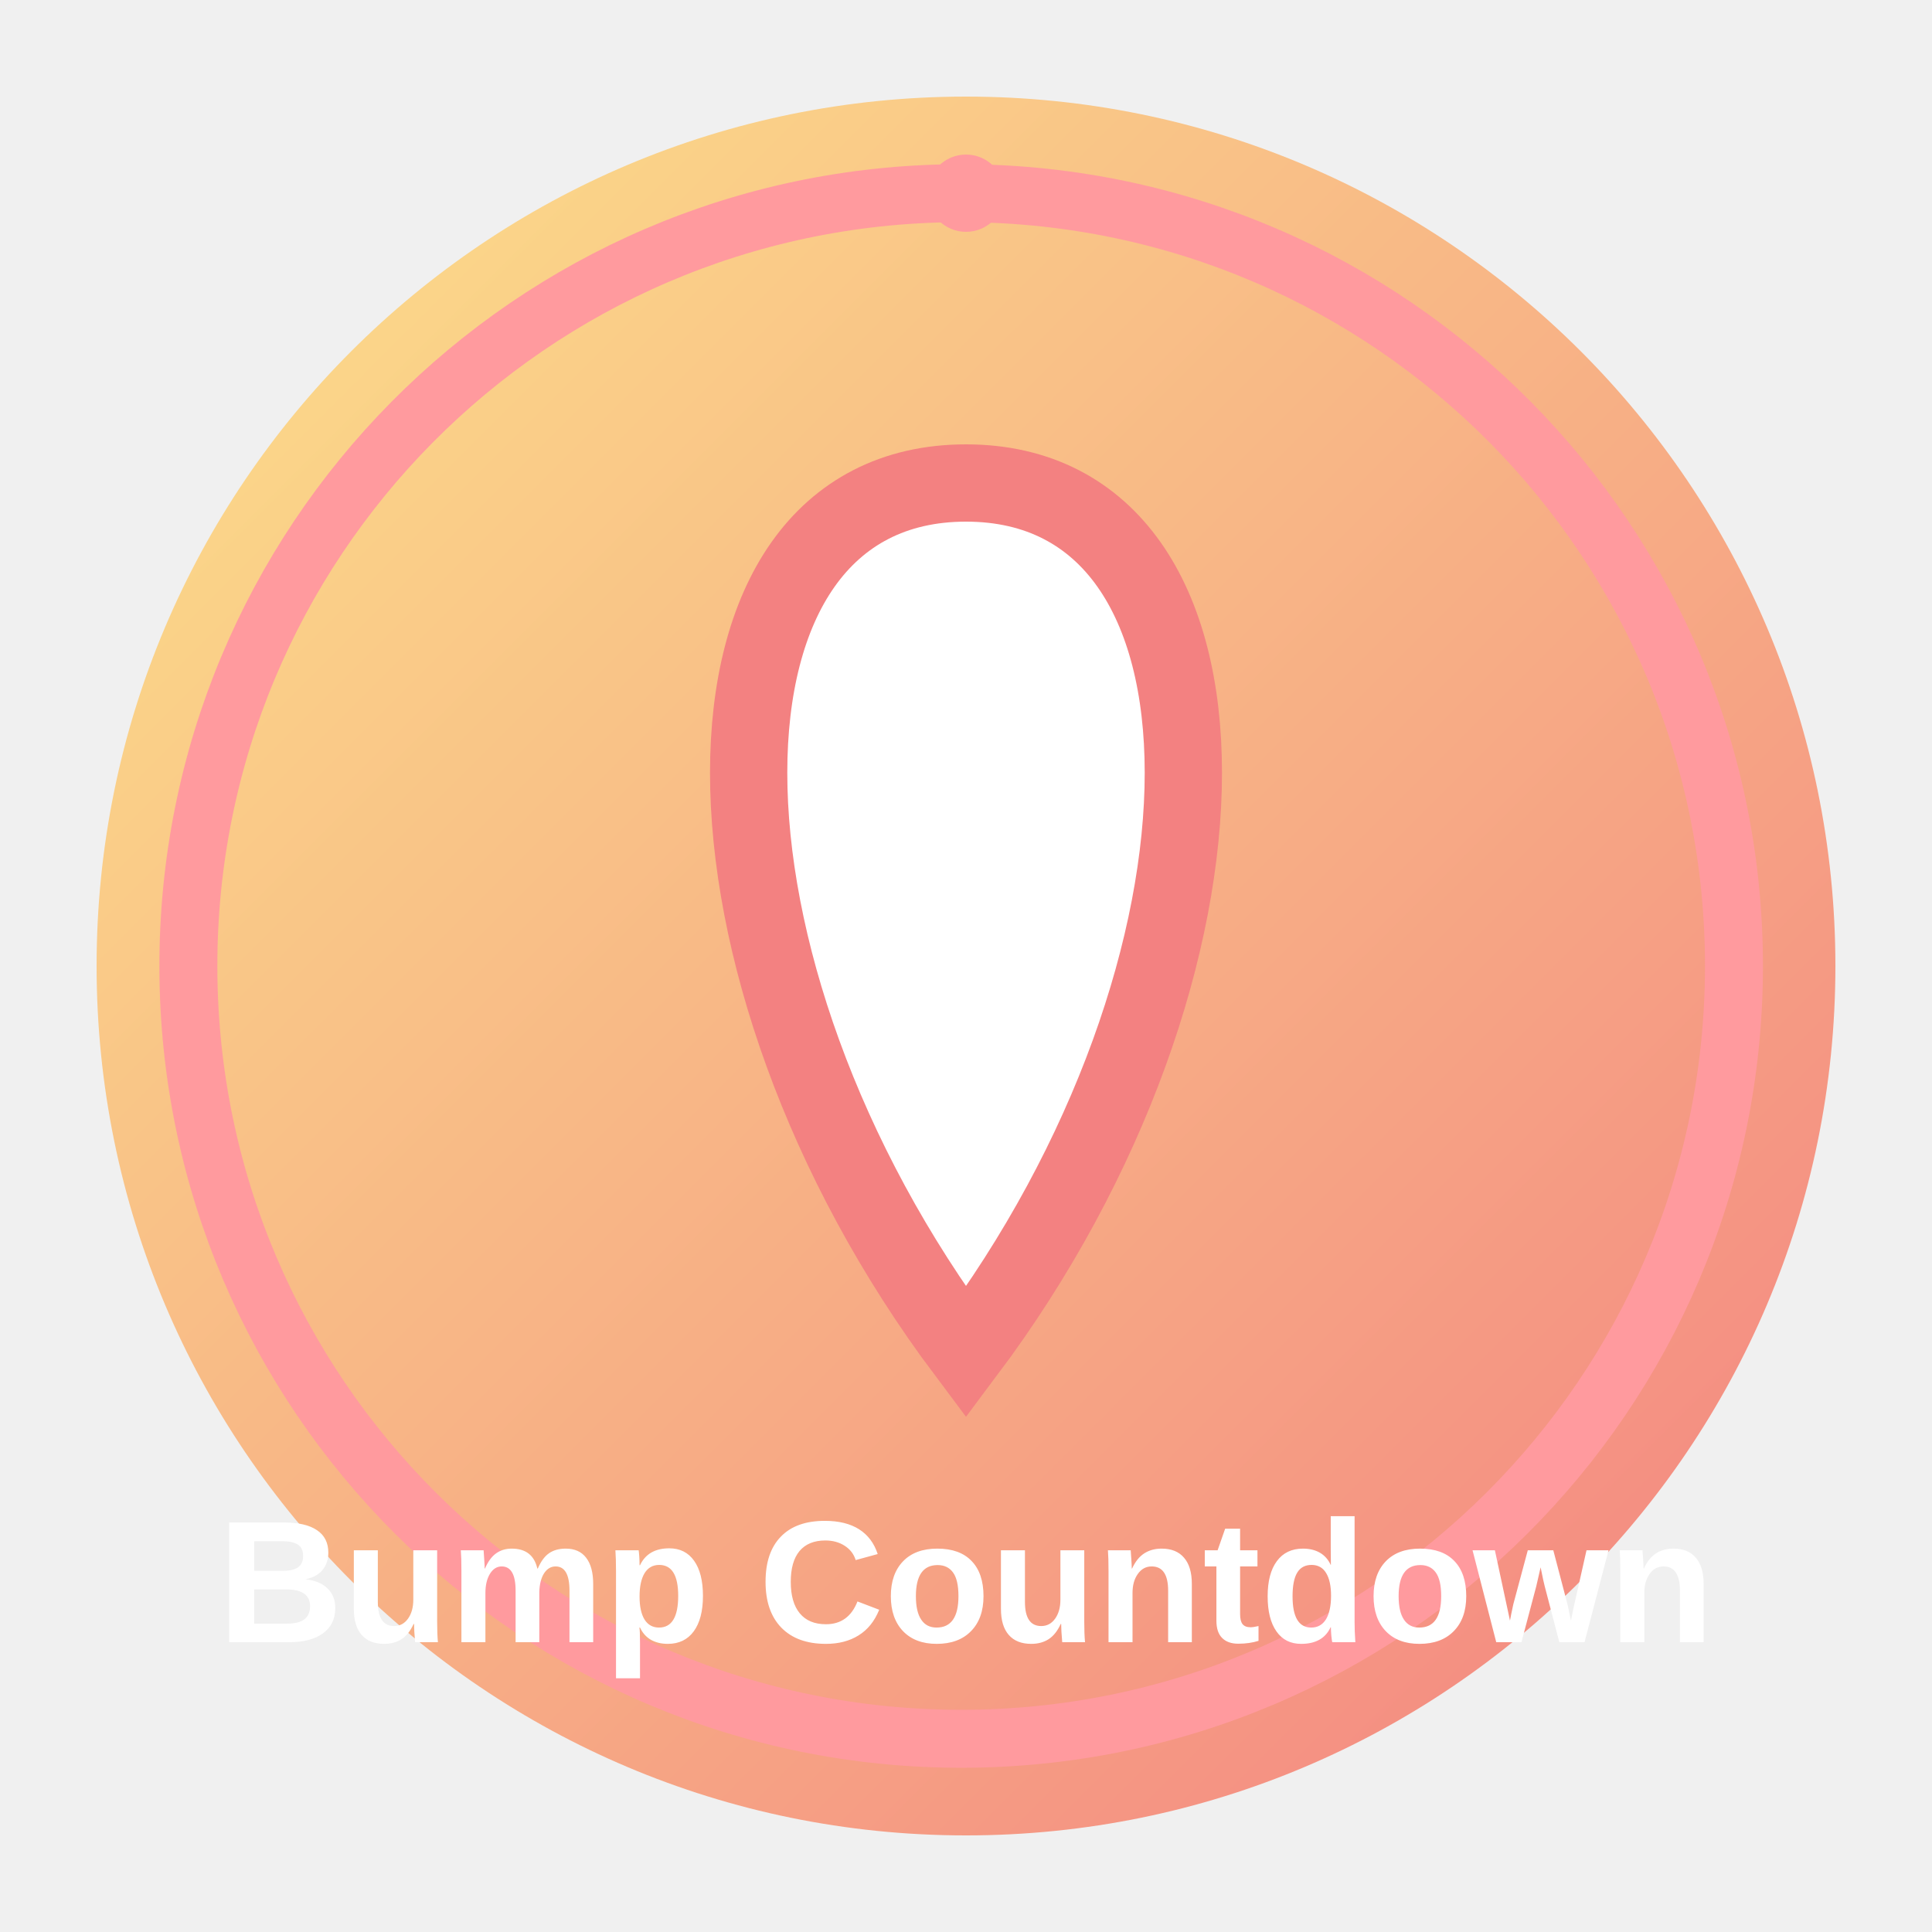
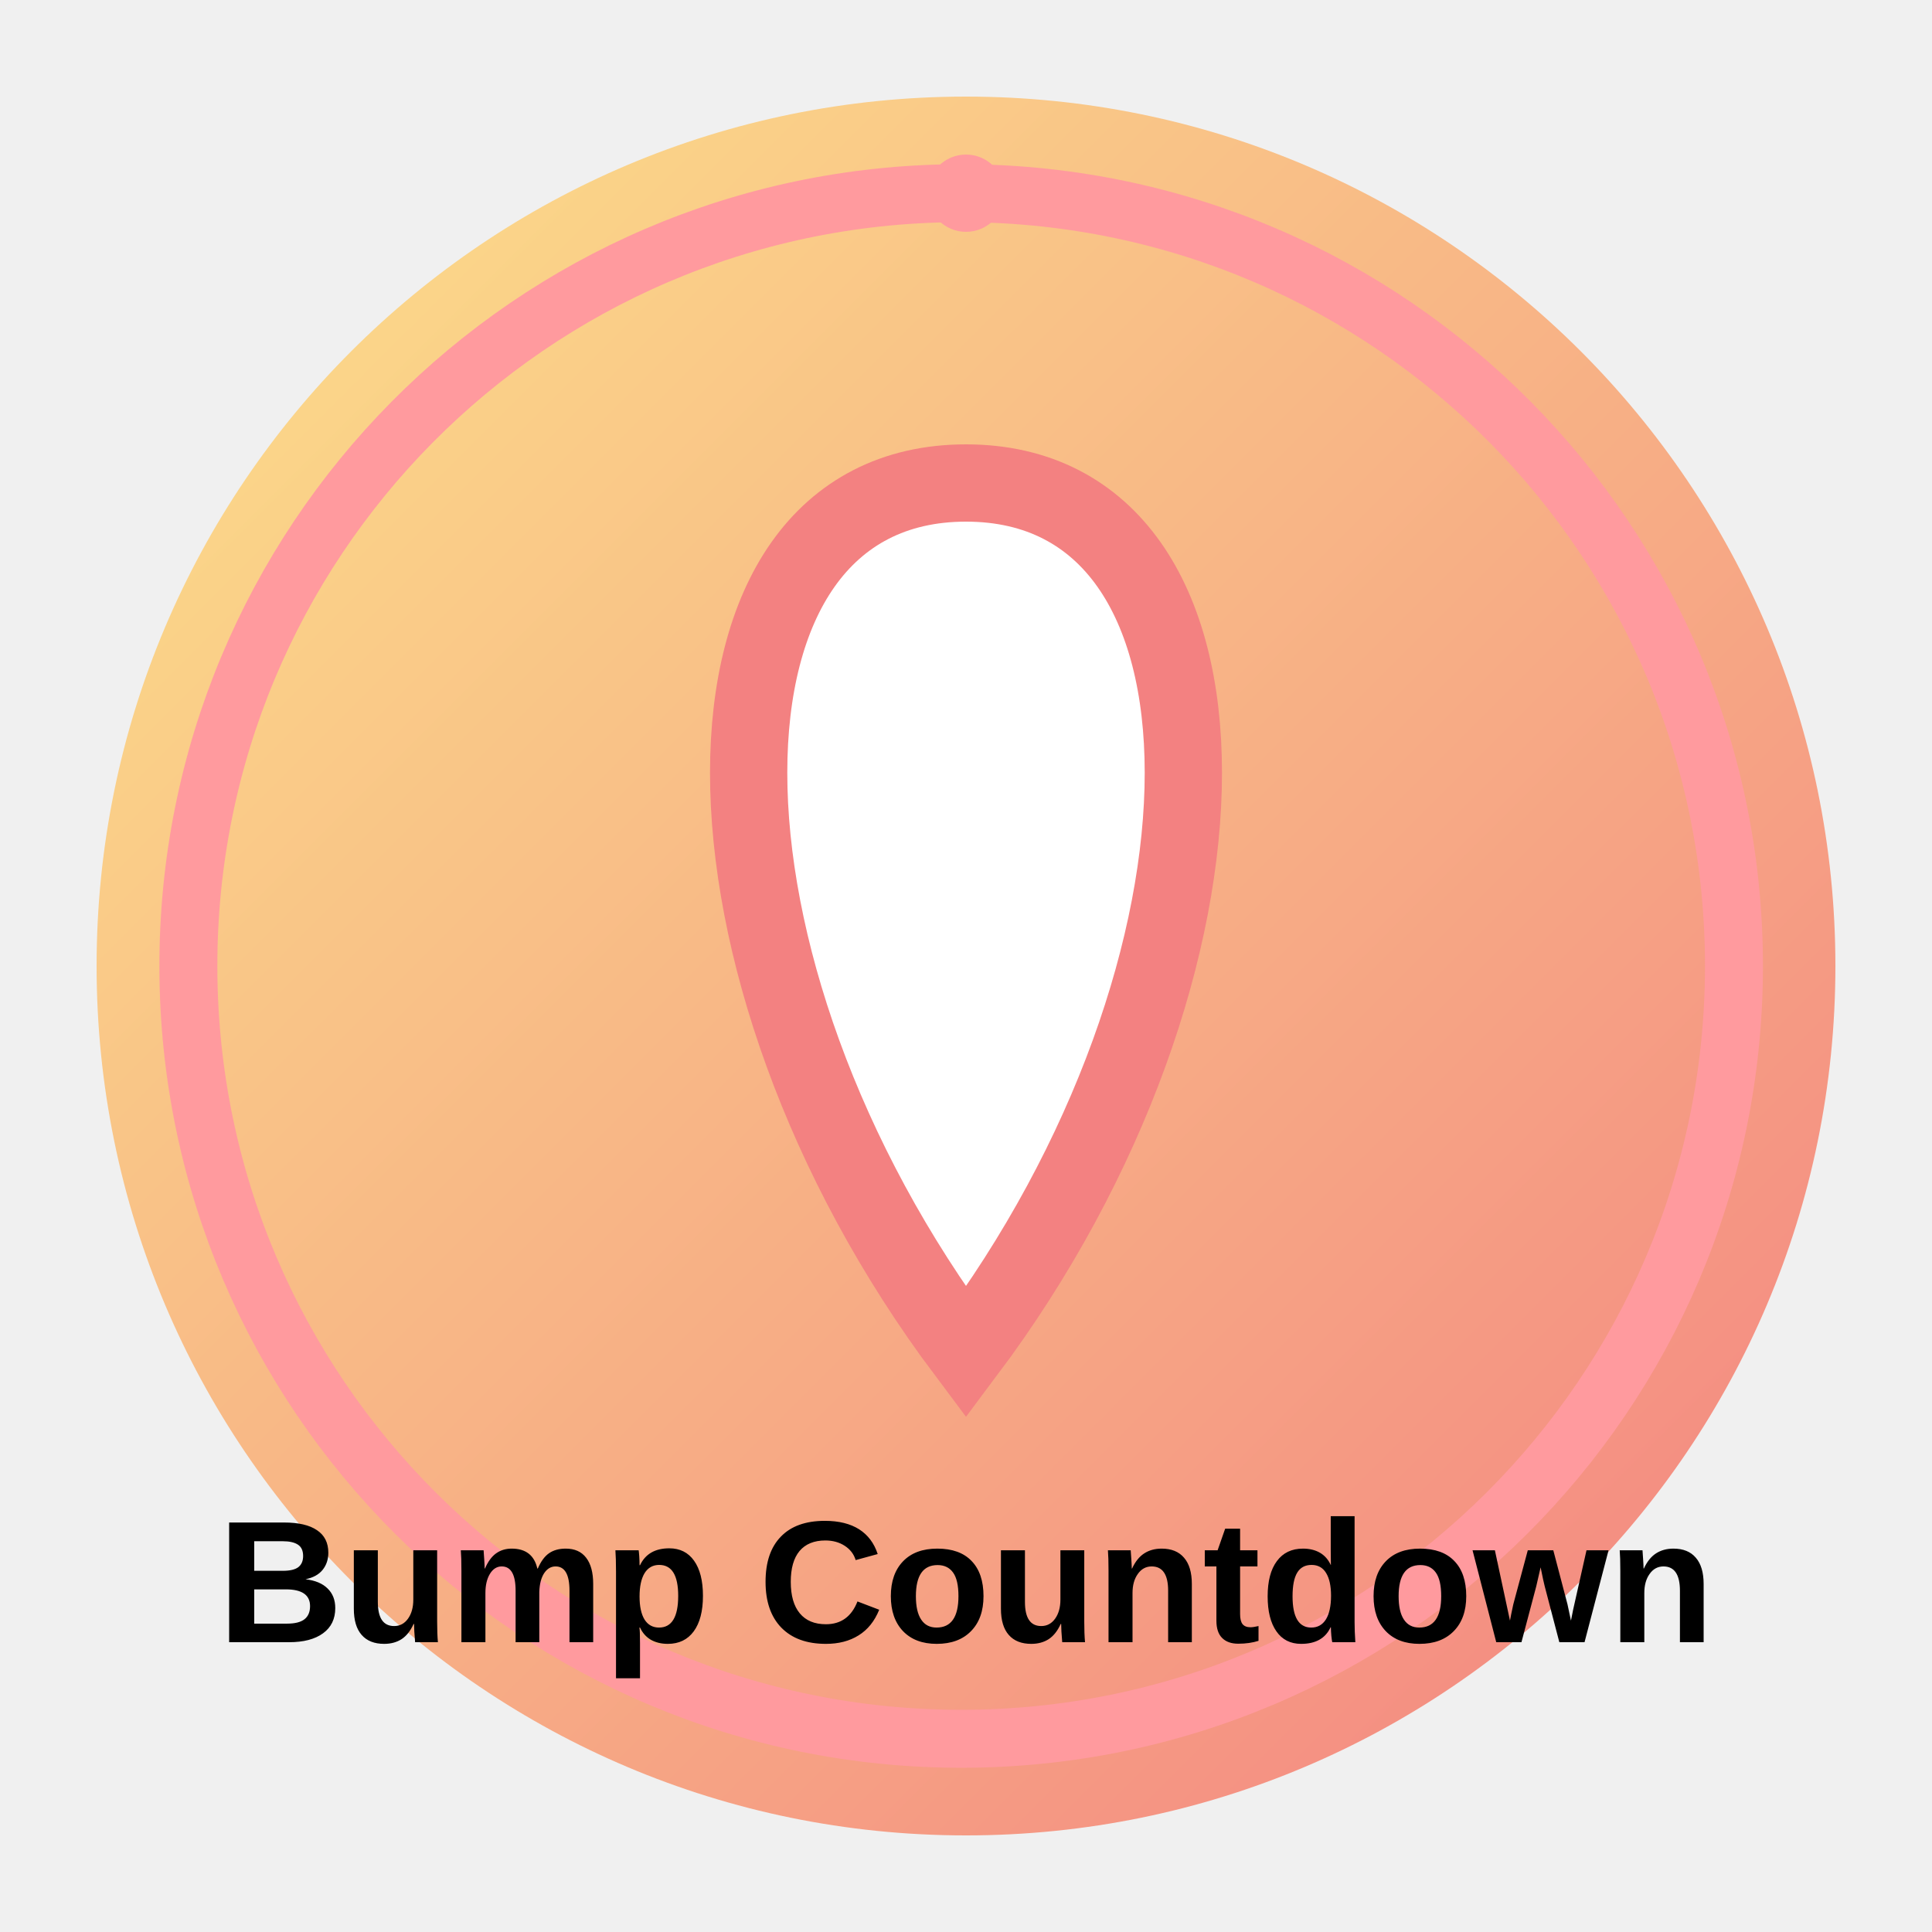
- <svg xmlns="http://www.w3.org/2000/svg" viewBox="0 0 200 200" style="border-radius:10px; background:linear-gradient(135deg, #FCE38A, #F38181)">
+ <svg xmlns="http://www.w3.org/2000/svg" viewBox="0 0 200 200" style="border-radius:10px;">
  <defs>
    <linearGradient id="bgGradient" x1="0" y1="0" x2="1" y2="1">
      <stop offset="0%" style="stop-color:#FCE38A;" />
      <stop offset="100%" style="stop-color:#F38181;" />
    </linearGradient>
  </defs>
  <circle cx="100" cy="100" r="90" fill="url(#bgGradient)" />
  <path d="M100,50 C130,50 130,100 100,140 C70,100 70,50 100,50 Z" fill="white" stroke="#F38181" stroke-width="8" />
  <path d="M100,20 A80,80 0 1,1 99,20" stroke="#FF9A9E" stroke-width="6" fill="none" stroke-linecap="round" />
  <circle cx="100" cy="20" r="4" fill="#FF9A9E" />
-   <text x="50%" y="85%" text-anchor="middle" font-size="18" fill="white" font-family="Arial" font-weight="bold">Bump Countdown</text>
+   <text x="100" y="170" text-anchor="middle" font-size="18" fill="black" font-family="Arial" font-weight="bold">Bump Countdown</text>
</svg>
